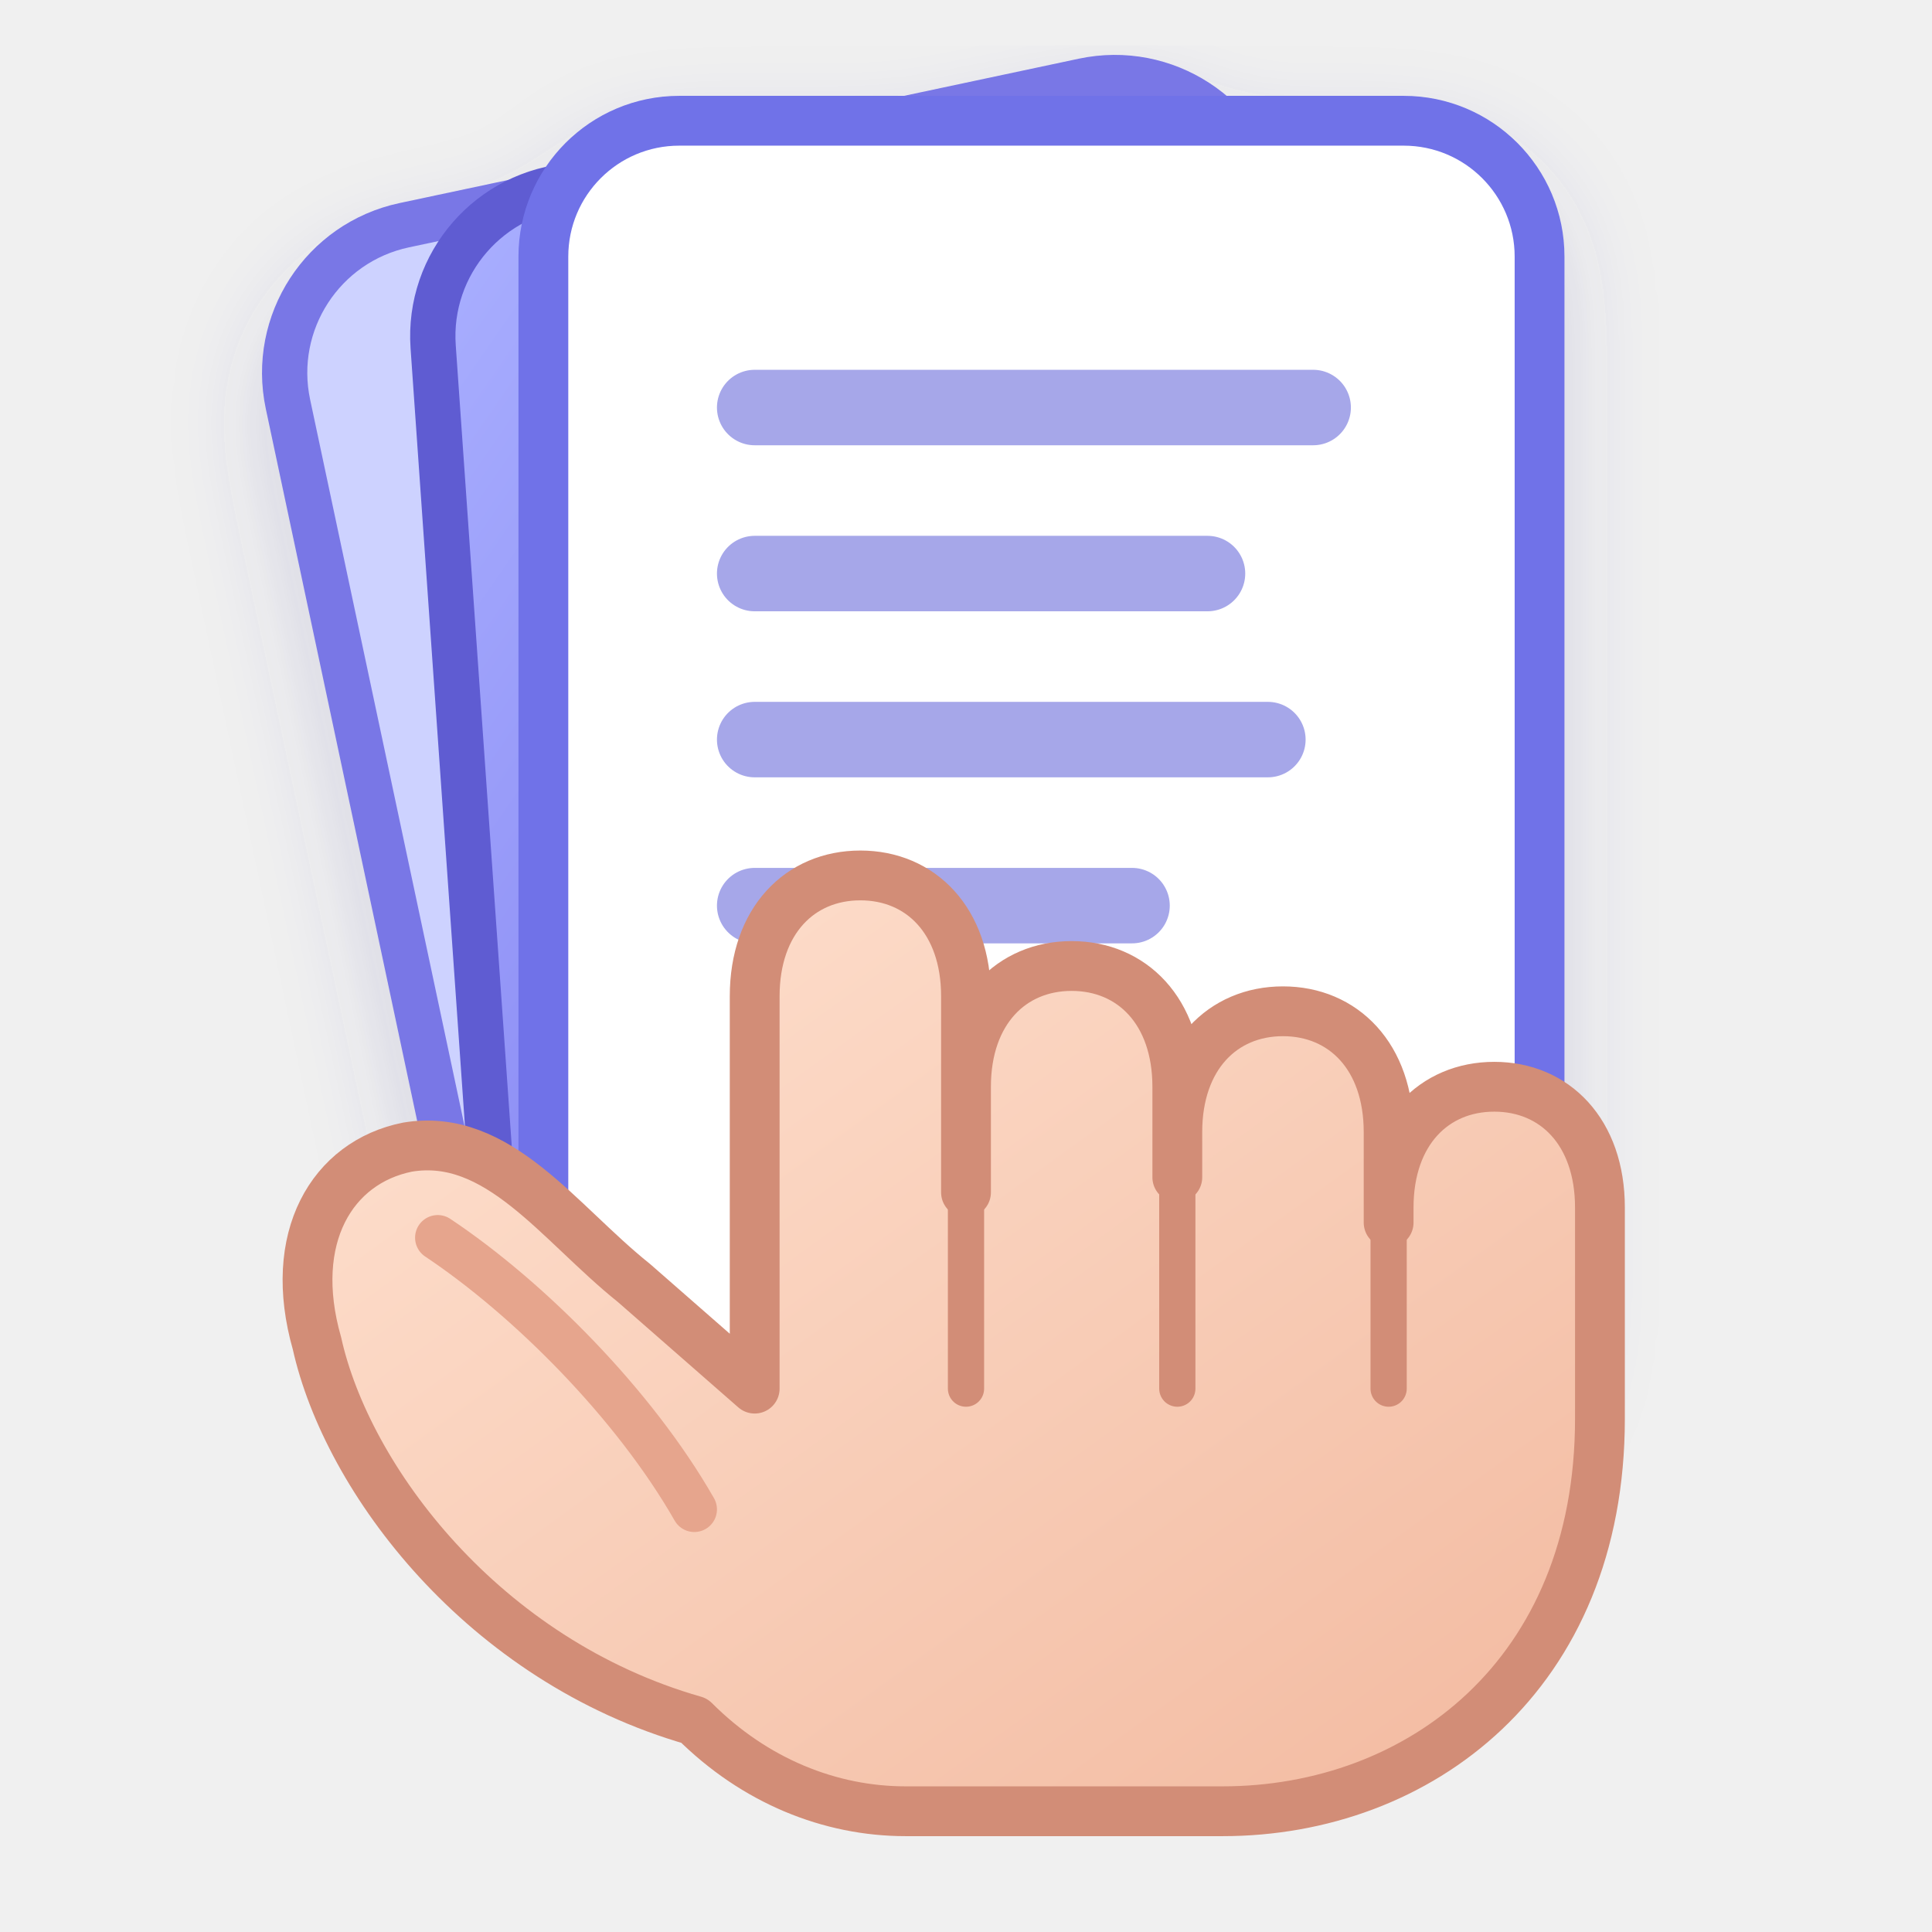
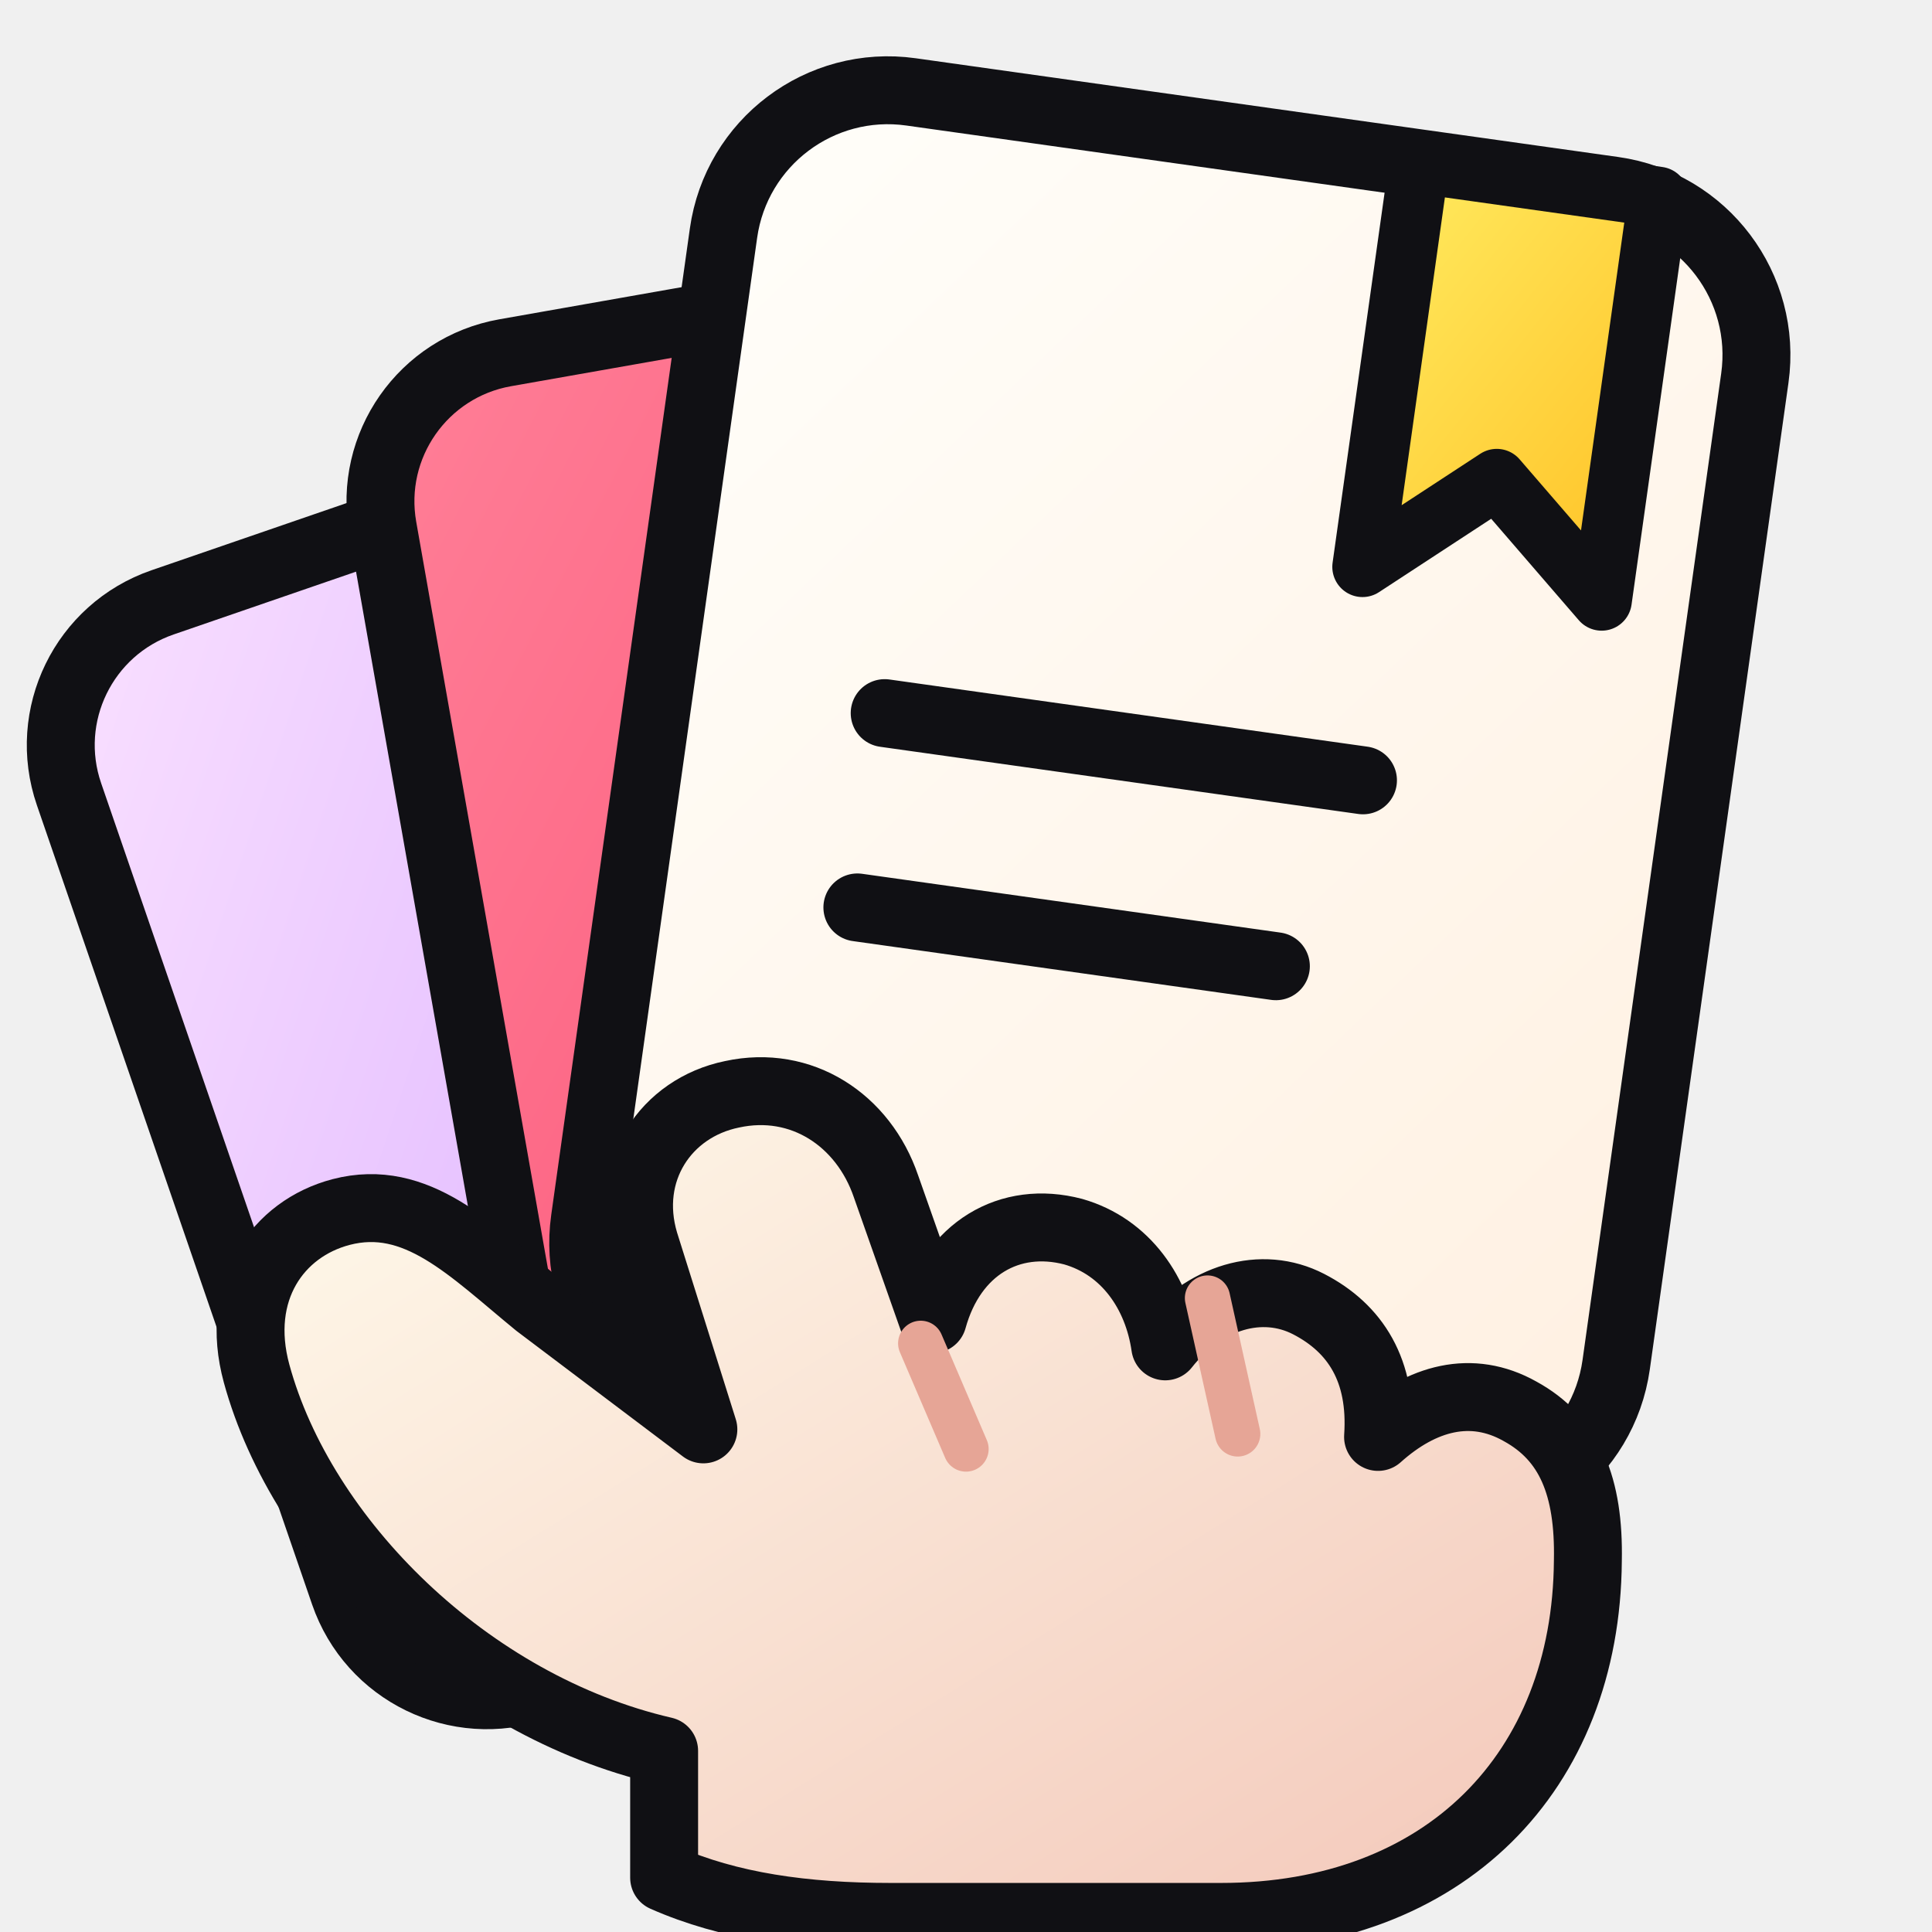
- <svg xmlns="http://www.w3.org/2000/svg" viewBox="0 0 128 128" role="img" aria-label="손으로 카드를 잡고 있는 한손노트">
+ <svg xmlns="http://www.w3.org/2000/svg" viewBox="0 0 128 128" role="img" aria-label="손으로 요약 카드를 잡고 있는 아이콘">
  <defs>
-     <linearGradient id="card" x1="0" y1="0" x2="1" y2="1">
-       <stop stop-color="#aab0ff" />
-       <stop offset="1" stop-color="#655fe7" />
+     <linearGradient id="lavender" x1="0" y1="0" x2="100%" y2="100%">
+       <stop stop-color="#fae1ff" />
+       <stop offset="1" stop-color="#cf9dff" />
    </linearGradient>
-     <linearGradient id="skin" x1="0" y1="0" x2="1" y2="1">
-       <stop stop-color="#ffe3d2" />
-       <stop offset="1" stop-color="#f2b99f" />
+     <linearGradient id="coral" x1="0" y1="0" x2="100%" y2="100%">
+       <stop stop-color="#ff8098" />
+       <stop offset="1" stop-color="#fa456c" />
    </linearGradient>
-     <filter id="shadow" x="-30%" y="-30%" width="170%" height="170%">
-       <feDropShadow dx="0" dy="3" stdDeviation="3" flood-color="#514c9f" flood-opacity=".17" />
-     </filter>
+     <linearGradient id="paper" x1="0" y1="0" x2="100%" y2="100%">
+       <stop stop-color="#fffefa" />
+       <stop offset="1" stop-color="#fff0e1" />
+     </linearGradient>
+     <linearGradient id="hand" x1="0" y1="0" x2="100%" y2="100%">
+       <stop stop-color="#fffbec" />
+       <stop offset="1" stop-color="#f3c7b9" />
+     </linearGradient>
+     <linearGradient id="gold" x1="0" y1="0" x2="100%" y2="100%">
+       <stop stop-color="#ffe95d" />
+       <stop offset="1" stop-color="#ffc328" />
+     </linearGradient>
  </defs>
-   <g filter="url(#shadow)">
-     <rect x="17" y="17" width="66" height="82" rx="10" transform="rotate(-12 17 17)" fill="#cdd2ff" stroke="#7977e6" stroke-width="3" />
-     <rect x="28" y="13" width="69" height="86" rx="10" transform="rotate(-4 28 13)" fill="url(#card)" stroke="#5e5bd2" stroke-width="3" />
-     <rect x="36" y="8" width="66" height="86" rx="9" fill="#fff" stroke="#6f72e8" stroke-width="3.3" />
-     <path d="M50 27h37M50 38h30M50 49h34M50 60h25" stroke="#a6a7e9" stroke-width="5" stroke-linecap="round" />
-     <rect x="50" y="71" width="28" height="8" rx="4" fill="#e9e9ff" />
+   <g stroke="#101014" stroke-width="4.5" stroke-linejoin="round" stroke-linecap="round">
+     <g transform="rotate(-19 43 69)">
+       <rect x="12" y="31" width="58" height="76" rx="10" fill="url(#lavender)" />
+     </g>
+     <g transform="rotate(-10 56 59)">
+       <rect x="30" y="20" width="60" height="78" rx="10" fill="url(#coral)" />
+     </g>
+     <g transform="rotate(8 78 53)">
+       <rect x="43" y="9" width="69" height="88" rx="11" fill="url(#paper)" />
+       <path d="M88 9h16v27l-8-7-8 7z" fill="url(#gold)" stroke-width="4" />
+       <path d="M58 50h32M58 63h28" fill="none" stroke-width="4.5" />
+     </g>
+     <path d="M44 116c-13-3-24-14-27-25-1.5-5.5 1.4-9.6 5.6-10.7 5-1.3 8.6 2.5 13 6.1l11 8.3-3.9-12.4c-1.4-4.7 1.4-8.9 5.8-9.8 4.6-1 8.7 1.7 10.2 6.1l3.1 8.8c1.3-4.7 5.1-6.9 9.3-5.8 3.5 1 5.6 4.1 6.1 7.6 2.6-3.3 6.4-4.4 9.5-2.8 3.1 1.6 4.9 4.4 4.6 8.8 2.9-2.6 6.2-3.5 9.4-1.7 3.3 1.8 4.6 5 4.5 9.9-.1 14-9.5 23.6-24.3 23.6H59c-5.7 0-10.7-.7-15-2.6Z" fill="url(#hand)" stroke-width="4.5" />
  </g>
-   <path d="M46 114c-14-4-23-16-25-25-2-7 1-12 6-13 6-1 10 5 15 9l8 7V66c0-5 3-8 7-8s7 3 7 8v13-7c0-5 3-8 7-8s7 3 7 8v6-3c0-5 3-8 7-8s7 3 7 8v6-1c0-5 3-8 7-8s7 3 7 8v14c0 17-12 26-25 26H60c-5 0-10-2-14-6Z" fill="url(#skin)" stroke="#d28d77" stroke-width="3.3" stroke-linecap="round" stroke-linejoin="round" />
-   <path d="M64 80v12M78 78v14M92 80v12" stroke="#d28d77" stroke-width="2.4" stroke-linecap="round" />
-   <path d="M29 82c6 4 13 11 17 18" stroke="#e6a58d" stroke-width="3" stroke-linecap="round" />
+   <path d="M61 89l3 7M80 86l2 9" stroke="#e6a596" stroke-width="3" stroke-linecap="round" />
</svg>
